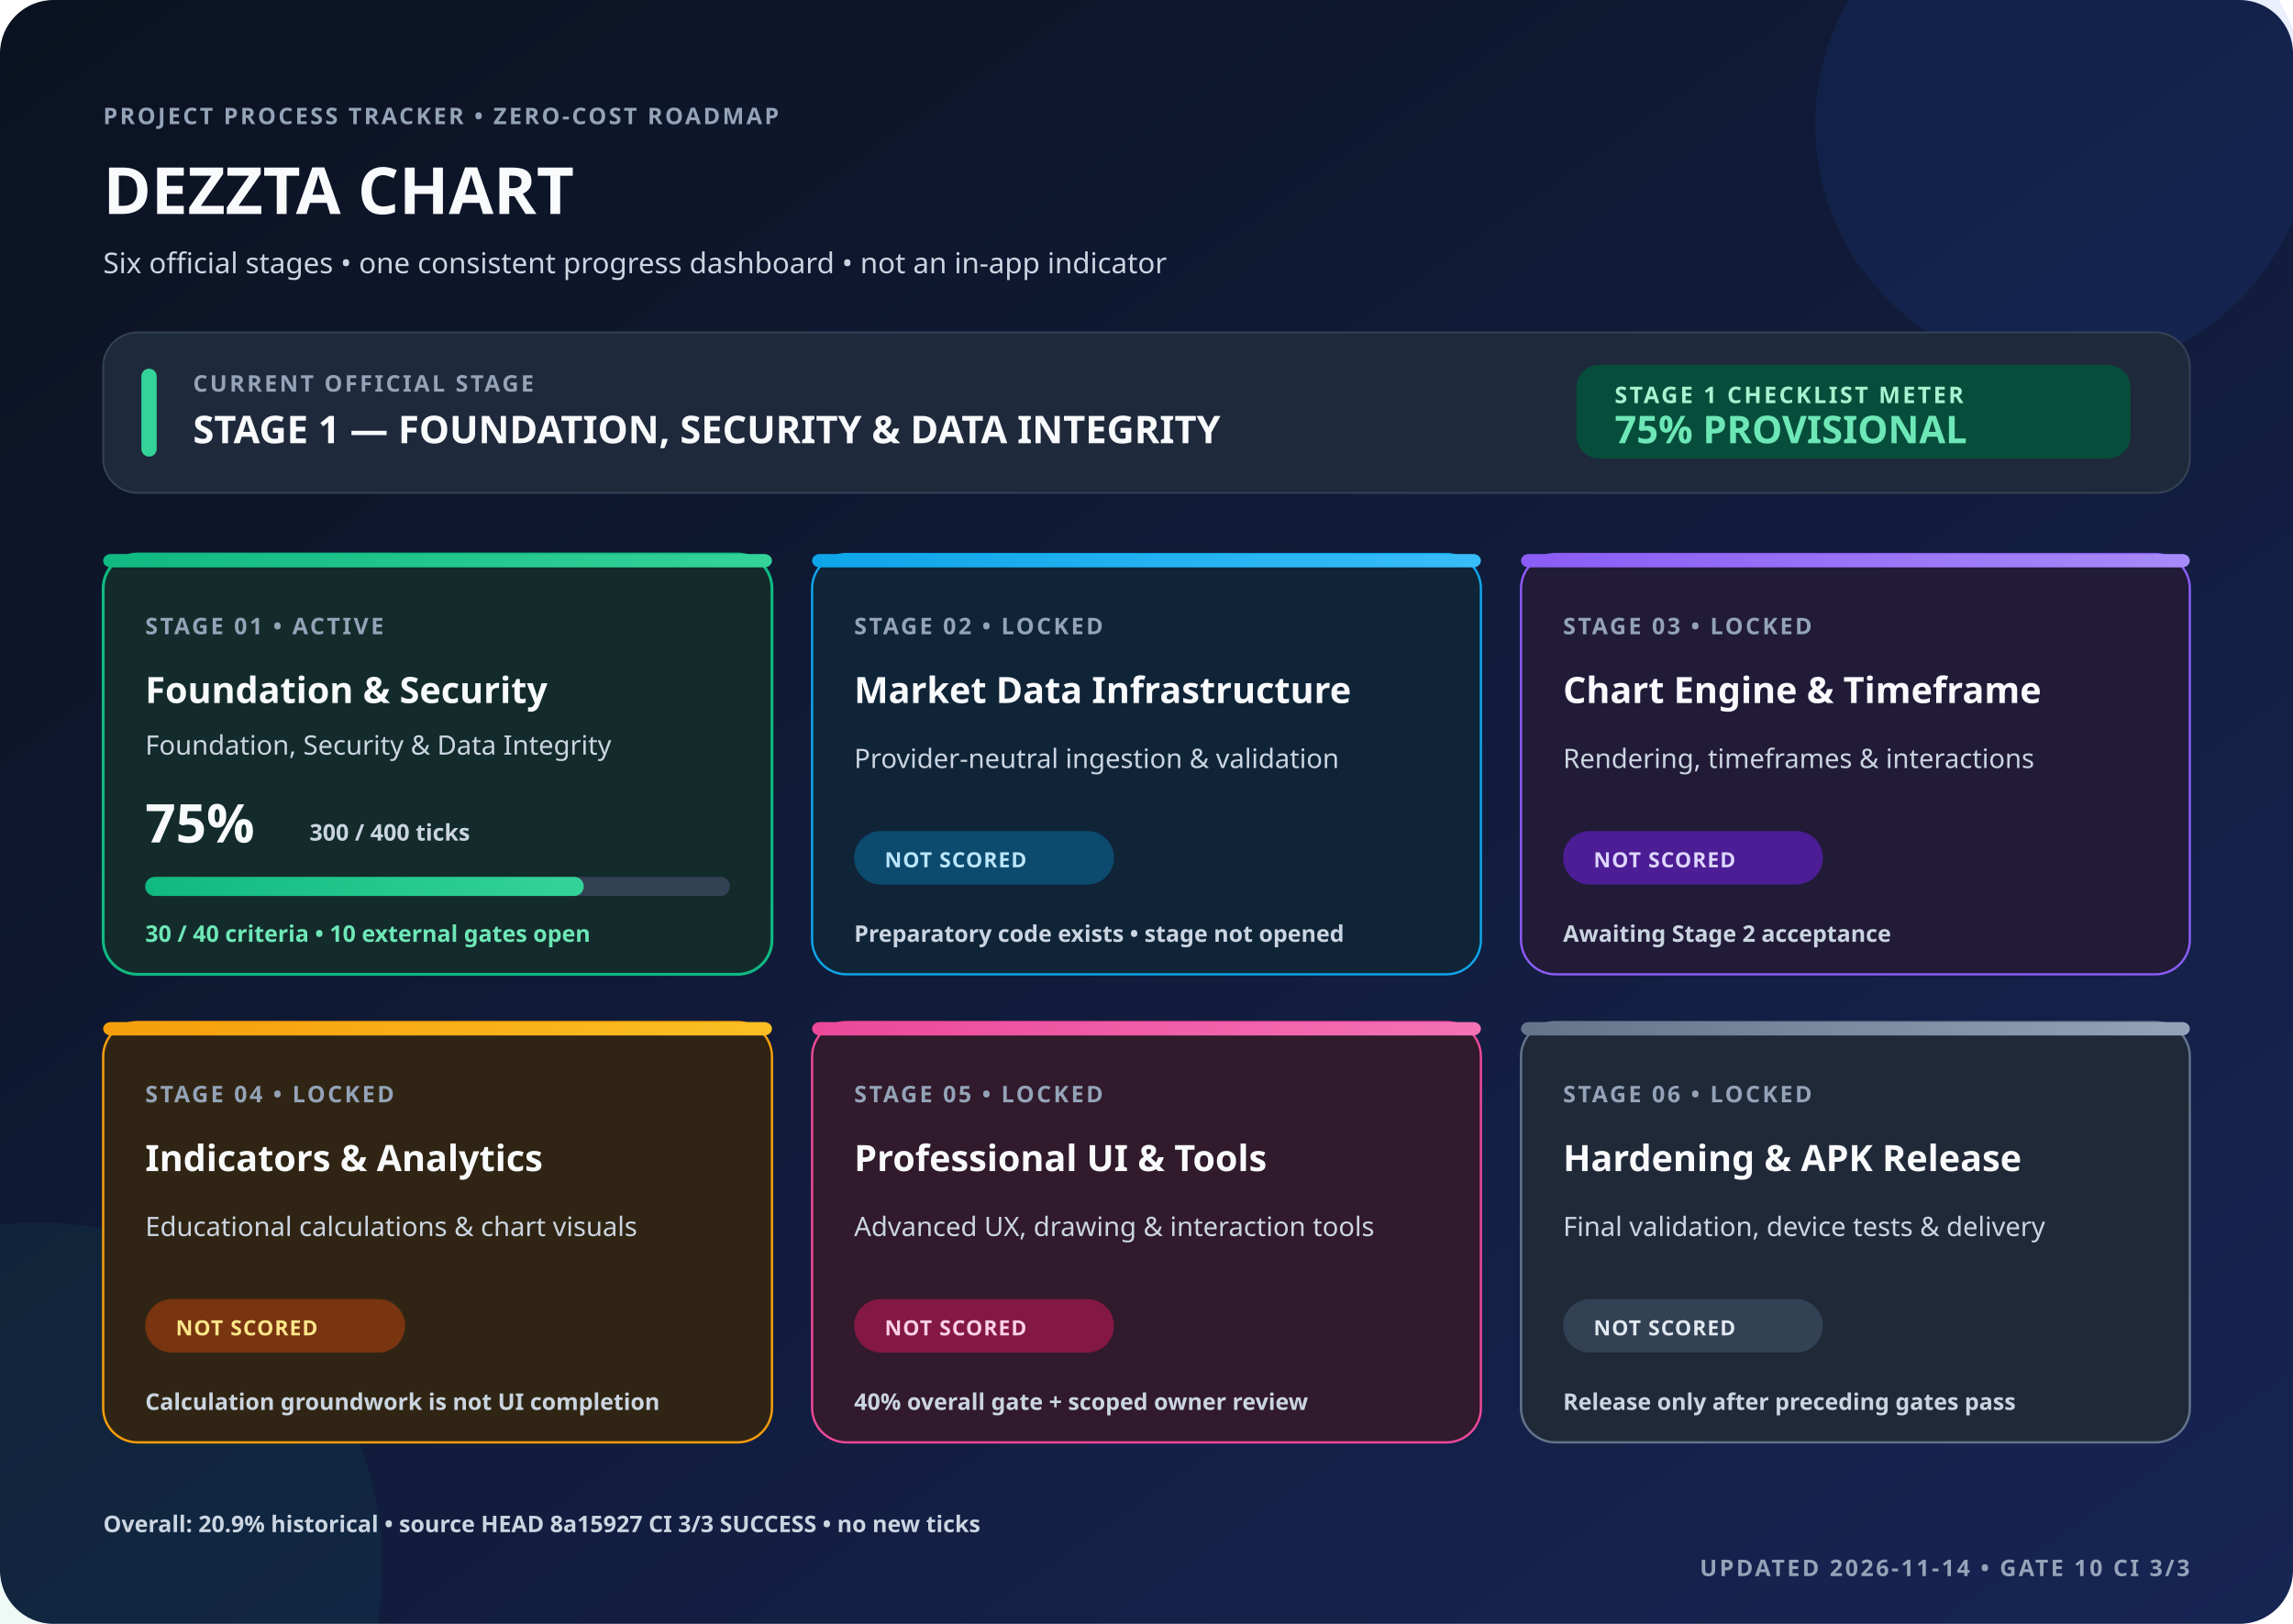
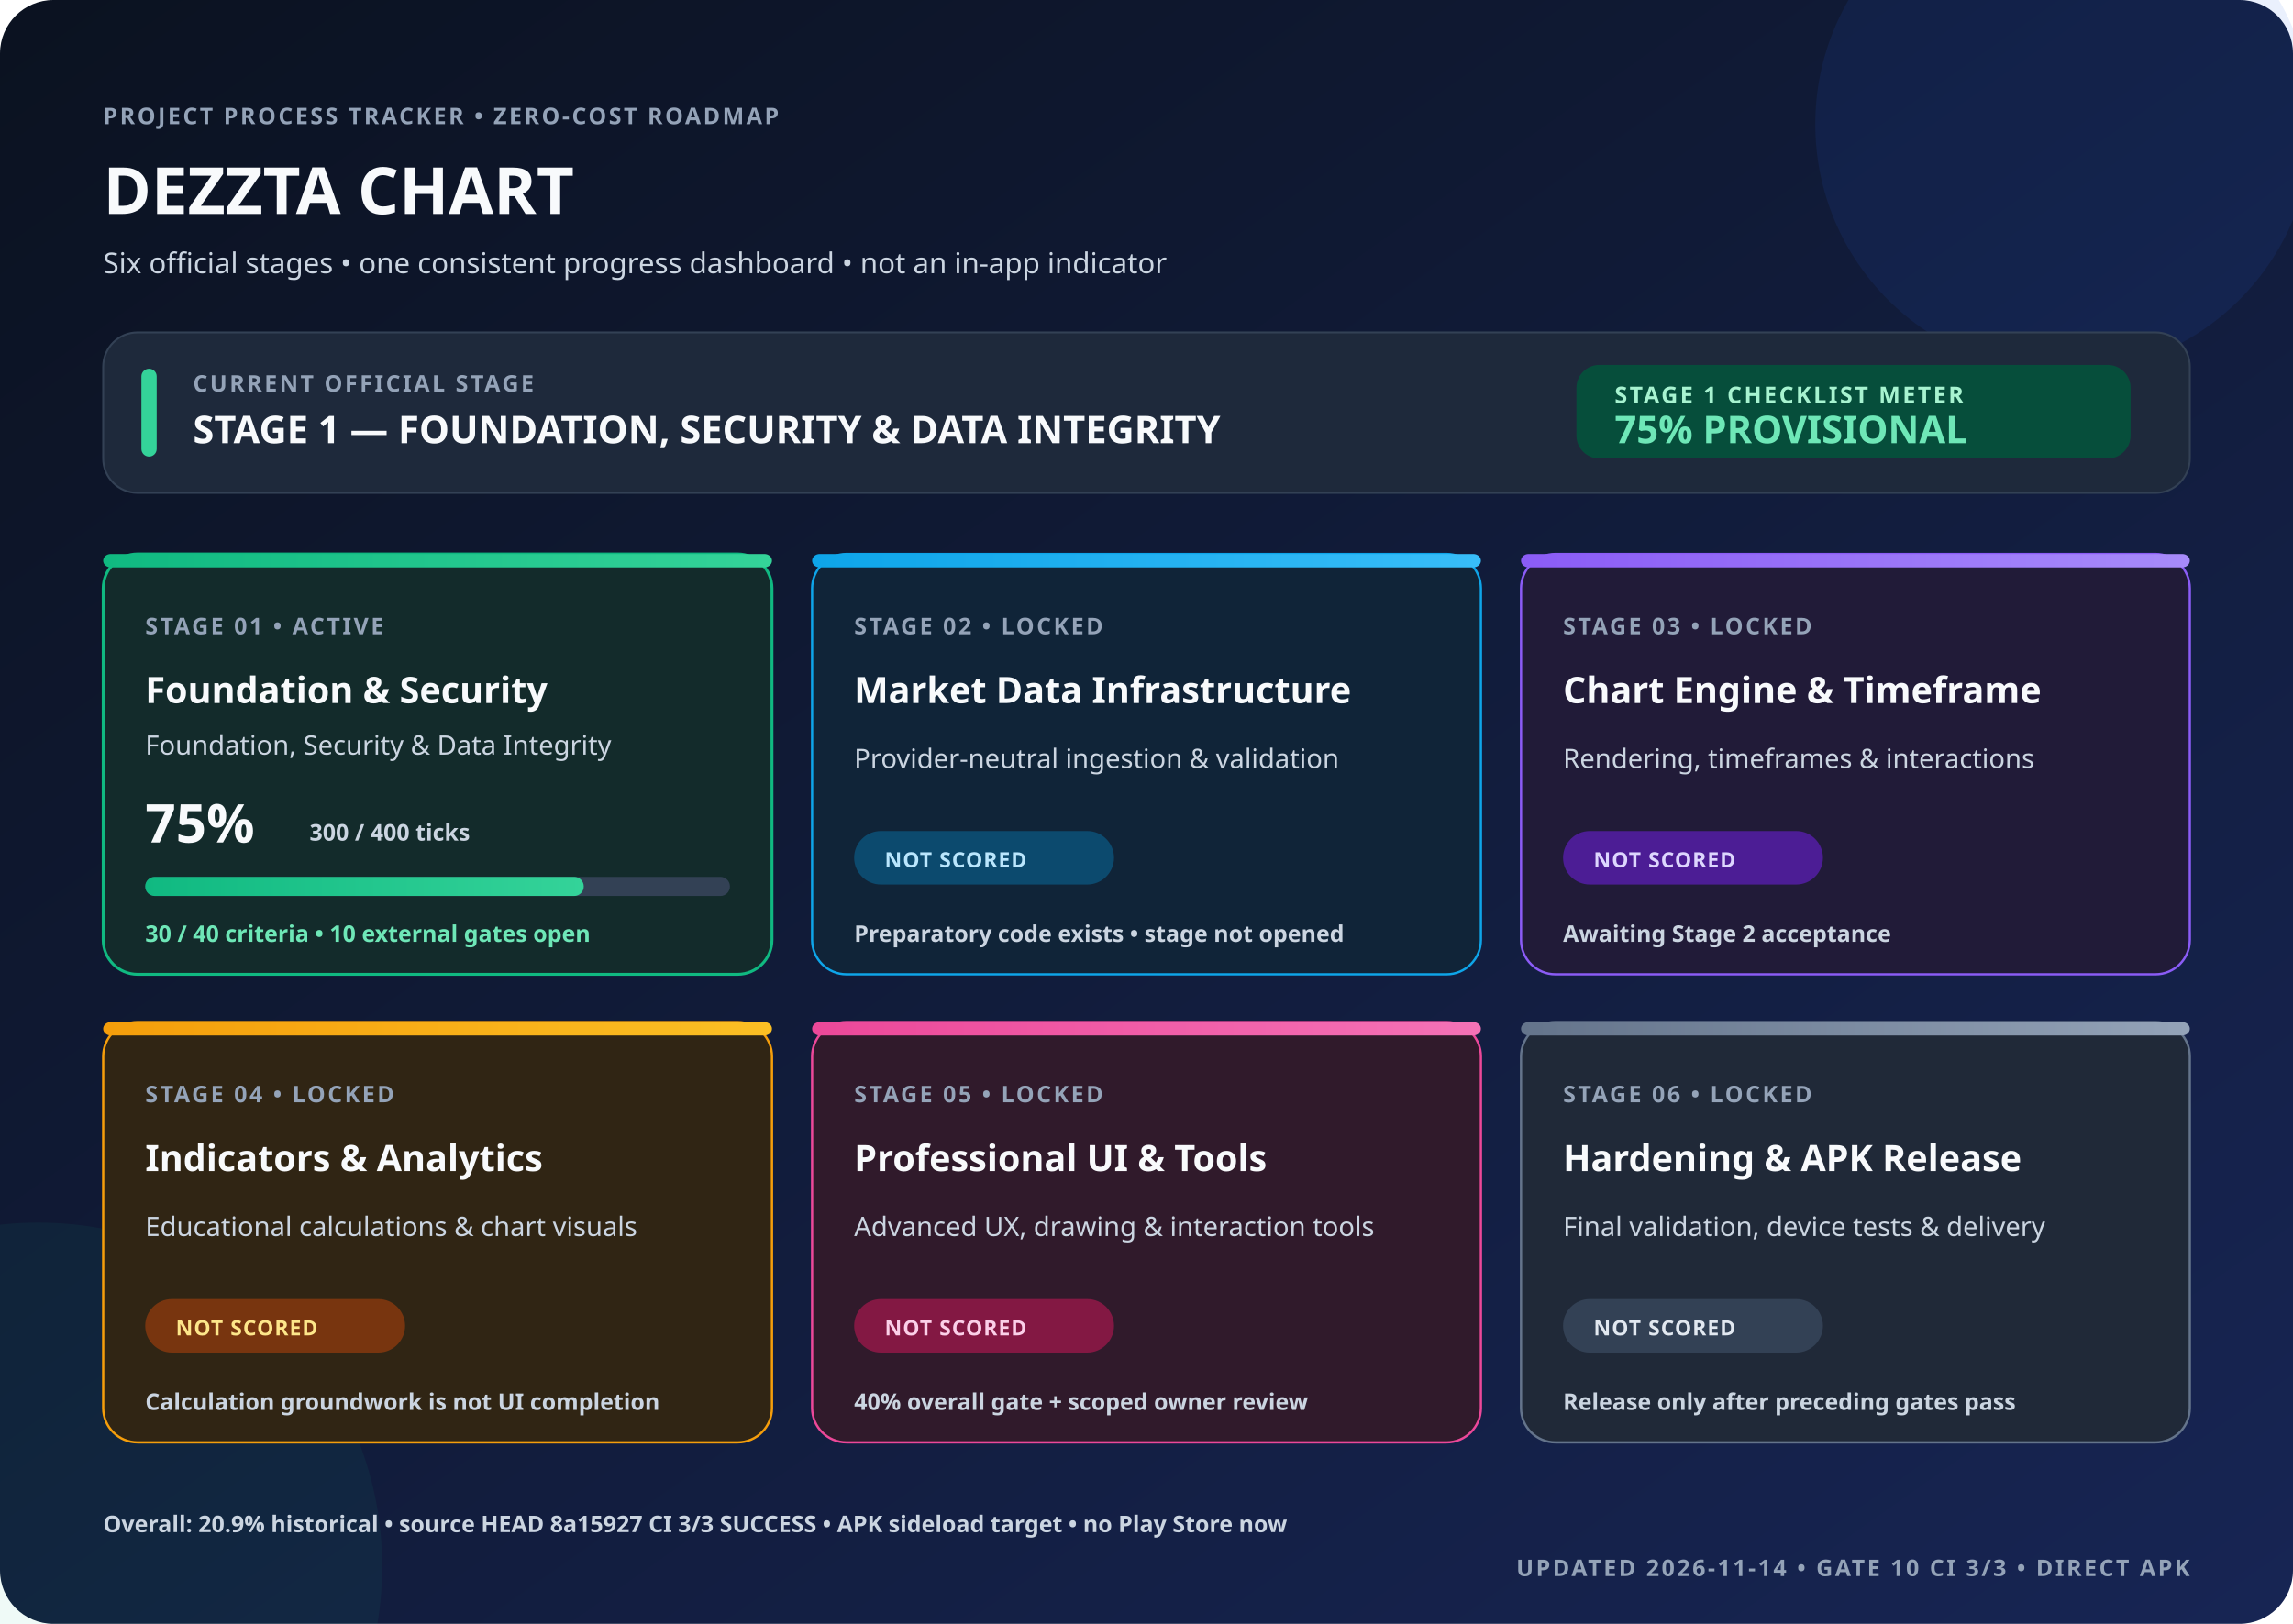
<svg xmlns="http://www.w3.org/2000/svg" width="1200" height="850" viewBox="0 0 1200 850" role="img" aria-labelledby="title desc">
  <defs>
    <linearGradient id="bg" x1="0" y1="0" x2="1" y2="1">
      <stop offset="0" stop-color="#0b1220" />
      <stop offset="1" stop-color="#172554" />
    </linearGradient>
    <linearGradient id="s1" x1="0" y1="0" x2="1" y2="0">
      <stop offset="0" stop-color="#10b981" />
      <stop offset="1" stop-color="#34d399" />
    </linearGradient>
    <linearGradient id="s2" x1="0" y1="0" x2="1" y2="0">
      <stop offset="0" stop-color="#0ea5e9" />
      <stop offset="1" stop-color="#38bdf8" />
    </linearGradient>
    <linearGradient id="s3" x1="0" y1="0" x2="1" y2="0">
      <stop offset="0" stop-color="#8b5cf6" />
      <stop offset="1" stop-color="#a78bfa" />
    </linearGradient>
    <linearGradient id="s4" x1="0" y1="0" x2="1" y2="0">
      <stop offset="0" stop-color="#f59e0b" />
      <stop offset="1" stop-color="#fbbf24" />
    </linearGradient>
    <linearGradient id="s5" x1="0" y1="0" x2="1" y2="0">
      <stop offset="0" stop-color="#ec4899" />
      <stop offset="1" stop-color="#f472b6" />
    </linearGradient>
    <linearGradient id="s6" x1="0" y1="0" x2="1" y2="0">
      <stop offset="0" stop-color="#64748b" />
      <stop offset="1" stop-color="#94a3b8" />
    </linearGradient>
    <style>
    .h{font:700 34px system-ui,sans-serif;fill:#f8fafc}.sub{font:500 15px system-ui,sans-serif;fill:#cbd5e1}
    .k{font:700 12px system-ui,sans-serif;letter-spacing:1.2px;fill:#94a3b8}
    .num{font:800 28px system-ui,sans-serif;fill:#f8fafc}.name{font:700 19px system-ui,sans-serif;fill:#f8fafc}
    .body{font:500 14px system-ui,sans-serif;fill:#cbd5e1}.small{font:600 12px system-ui,sans-serif;fill:#cbd5e1}
    .pill{font:700 11px system-ui,sans-serif;letter-spacing:.5px}
  </style>
  </defs>
  <rect width="1200" height="850" rx="28" fill="url(#bg)" />
  <circle cx="1080" cy="65" r="130" fill="#2563eb" opacity=".10" />
  <circle cx="20" cy="820" r="180" fill="#10b981" opacity=".07" />
  <text x="54" y="65" class="k">PROJECT PROCESS TRACKER • ZERO-COST ROADMAP</text>
  <text x="54" y="112" class="h">DEZZTA CHART</text>
  <text x="54" y="143" class="sub">Six official stages • one consistent progress dashboard • not an in-app indicator</text>
  <rect x="54" y="174" width="1092" height="84" rx="18" fill="#1e293b" stroke="#334155" />
  <rect x="74" y="193" width="8" height="46" rx="4" fill="#34d399" />
  <text x="101" y="205" class="k">CURRENT OFFICIAL STAGE</text>
  <text x="101" y="232" style="font:700 20px system-ui,sans-serif;fill:#f8fafc">STAGE 1 — FOUNDATION, SECURITY &amp; DATA INTEGRITY</text>
  <rect x="825" y="191" width="290" height="49" rx="12" fill="#064e3b" />
  <text x="845" y="211" class="k" style="fill:#a7f3d0">STAGE 1 CHECKLIST METER</text>
  <text x="845" y="232" style="font:800 20px system-ui,sans-serif;fill:#6ee7b7">75% PROVISIONAL</text>
  <g transform="translate(54 290)">
    <rect width="350" height="220" rx="18" fill="#132b2b" stroke="#10b981" stroke-width="1.5" />
    <rect width="350" height="7" rx="4" fill="url(#s1)" />
    <text x="22" y="42" class="k">STAGE 01 • ACTIVE</text>
    <text x="22" y="78" class="name">Foundation &amp; Security</text>
    <text x="22" y="105" class="body">Foundation, Security &amp; Data Integrity</text>
    <text x="22" y="151" class="num">75%</text>
    <text x="108" y="150" class="small">300 / 400 ticks</text>
    <rect x="22" y="169" width="306" height="10" rx="5" fill="#334155" />
    <rect x="22" y="169" width="229.5" height="10" rx="5" fill="url(#s1)" />
    <text x="22" y="203" class="small" style="fill:#6ee7b7">30 / 40 criteria • 10 external gates open</text>
  </g>
  <g transform="translate(425 290)">
    <rect width="350" height="220" rx="18" fill="#102438" stroke="#0ea5e9" stroke-width="1.2" />
    <rect width="350" height="7" rx="4" fill="url(#s2)" />
    <text x="22" y="42" class="k">STAGE 02 • LOCKED</text>
    <text x="22" y="78" class="name">Market Data Infrastructure</text>
    <text x="22" y="112" class="body">Provider-neutral ingestion &amp; validation</text>
    <rect x="22" y="145" width="136" height="28" rx="14" fill="#0c4a6e" />
    <text x="38" y="164" class="pill" fill="#bae6fd">NOT SCORED</text>
    <text x="22" y="203" class="small">Preparatory code exists • stage not opened</text>
  </g>
  <g transform="translate(796 290)">
    <rect width="350" height="220" rx="18" fill="#211b38" stroke="#8b5cf6" stroke-width="1.2" />
    <rect width="350" height="7" rx="4" fill="url(#s3)" />
    <text x="22" y="42" class="k">STAGE 03 • LOCKED</text>
    <text x="22" y="78" class="name">Chart Engine &amp; Timeframe</text>
    <text x="22" y="112" class="body">Rendering, timeframes &amp; interactions</text>
    <rect x="22" y="145" width="136" height="28" rx="14" fill="#4c1d95" />
    <text x="38" y="164" class="pill" fill="#ddd6fe">NOT SCORED</text>
    <text x="22" y="203" class="small">Awaiting Stage 2 acceptance</text>
  </g>
  <g transform="translate(54 535)">
    <rect width="350" height="220" rx="18" fill="#302514" stroke="#f59e0b" stroke-width="1.2" />
    <rect width="350" height="7" rx="4" fill="url(#s4)" />
    <text x="22" y="42" class="k">STAGE 04 • LOCKED</text>
    <text x="22" y="78" class="name">Indicators &amp; Analytics</text>
    <text x="22" y="112" class="body">Educational calculations &amp; chart visuals</text>
    <rect x="22" y="145" width="136" height="28" rx="14" fill="#78350f" />
    <text x="38" y="164" class="pill" fill="#fde68a">NOT SCORED</text>
    <text x="22" y="203" class="small">Calculation groundwork is not UI completion</text>
  </g>
  <g transform="translate(425 535)">
    <rect width="350" height="220" rx="18" fill="#301a2b" stroke="#ec4899" stroke-width="1.2" />
    <rect width="350" height="7" rx="4" fill="url(#s5)" />
    <text x="22" y="42" class="k">STAGE 05 • LOCKED</text>
    <text x="22" y="78" class="name">Professional UI &amp; Tools</text>
    <text x="22" y="112" class="body">Advanced UX, drawing &amp; interaction tools</text>
    <rect x="22" y="145" width="136" height="28" rx="14" fill="#831843" />
    <text x="38" y="164" class="pill" fill="#fbcfe8">NOT SCORED</text>
    <text x="22" y="203" class="small">40% overall gate + scoped owner review</text>
  </g>
  <g transform="translate(796 535)">
    <rect width="350" height="220" rx="18" fill="#202938" stroke="#64748b" stroke-width="1.2" />
    <rect width="350" height="7" rx="4" fill="url(#s6)" />
    <text x="22" y="42" class="k">STAGE 06 • LOCKED</text>
    <text x="22" y="78" class="name">Hardening &amp; APK Release</text>
    <text x="22" y="112" class="body">Final validation, device tests &amp; delivery</text>
    <rect x="22" y="145" width="136" height="28" rx="14" fill="#334155" />
    <text x="38" y="164" class="pill" fill="#e2e8f0">NOT SCORED</text>
    <text x="22" y="203" class="small">Release only after preceding gates pass</text>
  </g>
-   <text x="54" y="802" class="small">Overall: 20.9% historical • source HEAD 8a15927 CI 3/3 SUCCESS • no new ticks</text>
-   <text x="1146" y="825" text-anchor="end" class="k">UPDATED 2026-11-14 • GATE 10 CI 3/3</text>
+   <text x="54" y="802" class="small">Overall: 20.9% historical • source HEAD 8a15927 CI 3/3 SUCCESS • APK sideload target • no Play Store now</text>
+   <text x="1146" y="825" text-anchor="end" class="k">UPDATED 2026-11-14 • GATE 10 CI 3/3 • DIRECT APK</text>
</svg>
